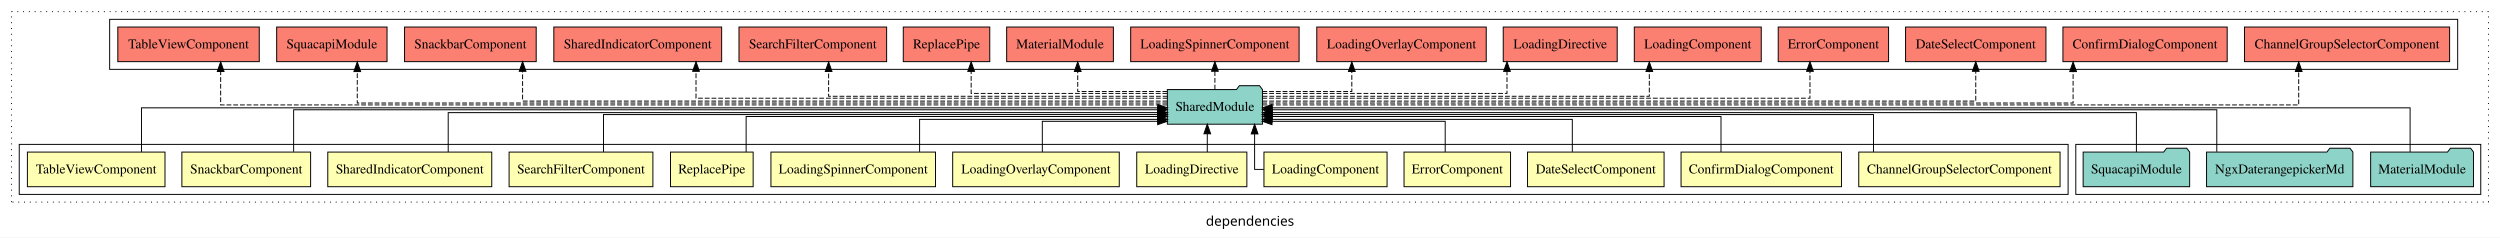
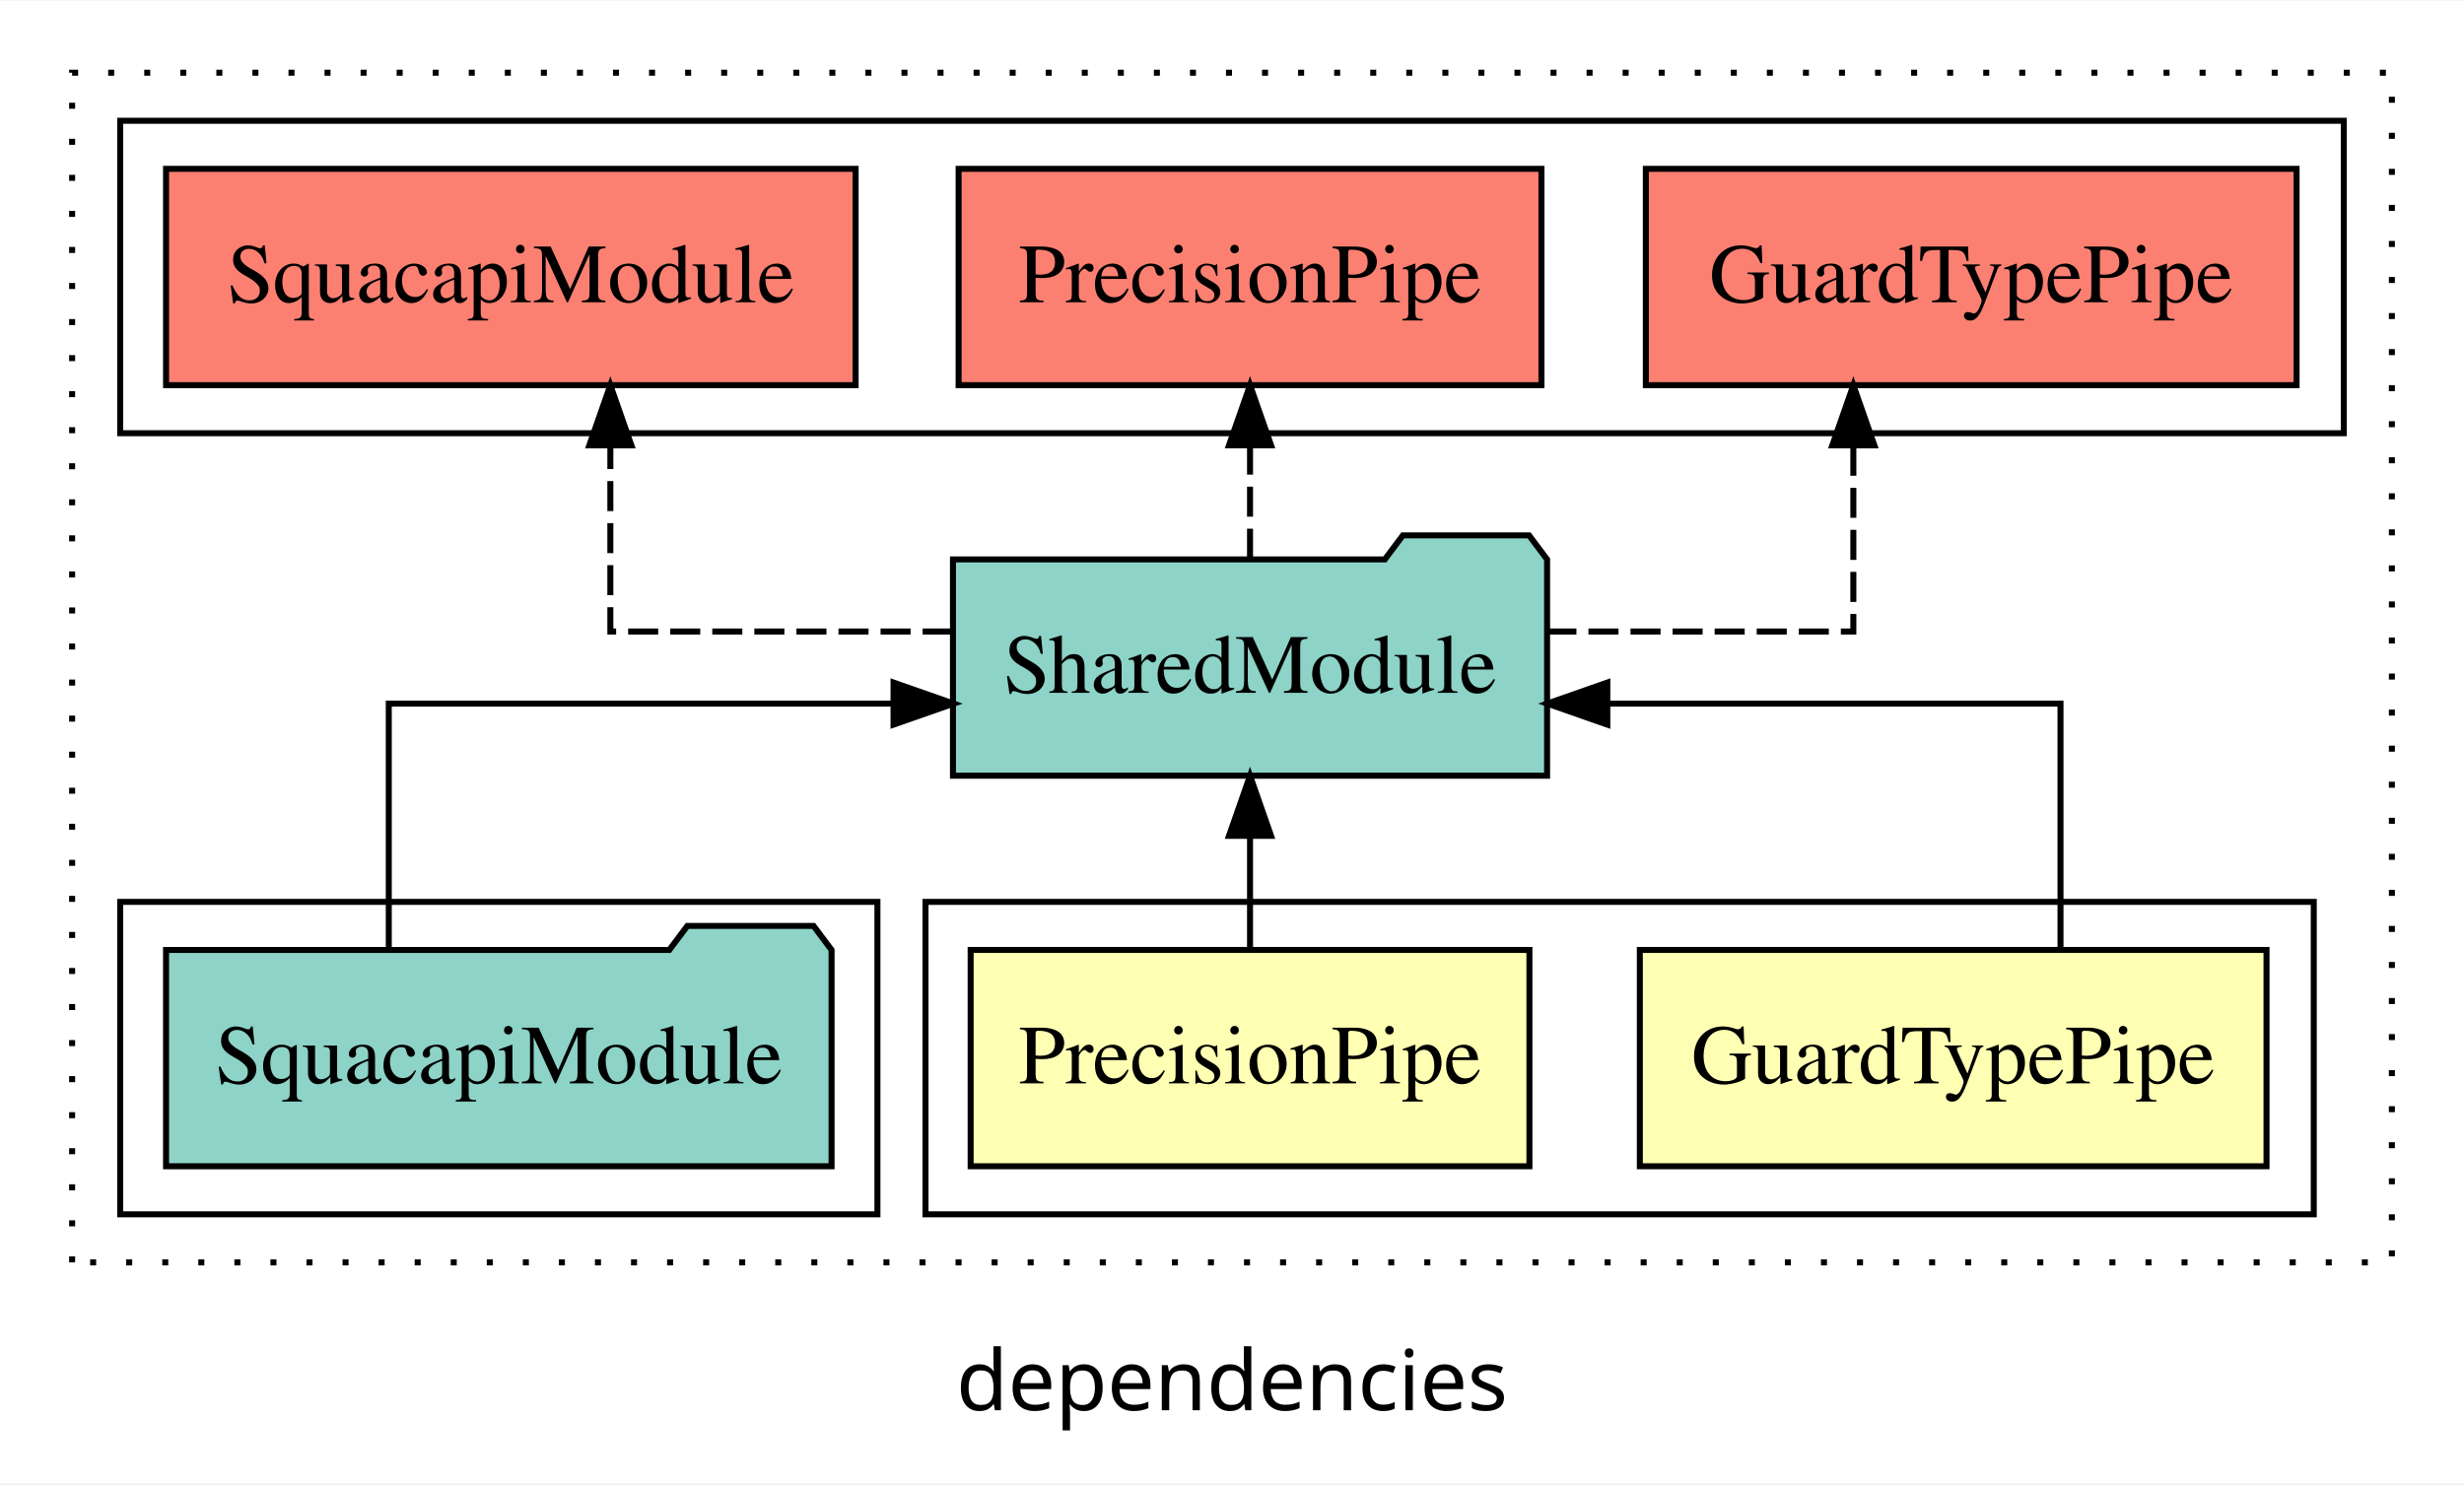
- <svg xmlns="http://www.w3.org/2000/svg" width="2599pt" height="247pt" viewBox="0.00 0.00 2599.00 246.80">
+ <svg xmlns="http://www.w3.org/2000/svg" width="410pt" height="247pt" viewBox="0.00 0.00 410.00 246.80">
  <g id="graph0" class="graph" transform="scale(1 1) rotate(0) translate(4 242.8)">
-     <polygon fill="white" stroke="transparent" points="-4,4 -4,-242.8 2595,-242.8 2595,4 -4,4" />
-     <text text-anchor="middle" x="1295.5" y="-8.2" font-family="sans-serif" font-size="14.00">dependencies</text>
+     <polygon fill="white" stroke="transparent" points="-4,4 -4,-242.8 406,-242.8 406,4 -4,4" />
+     <text text-anchor="middle" x="201" y="-8.2" font-family="sans-serif" font-size="14.00">dependencies</text>
    <g id="clust1" class="cluster">
-       <polygon fill="none" stroke="black" stroke-dasharray="1,5" points="8,-32.8 8,-230.8 2583,-230.8 2583,-32.8 8,-32.8" />
-     </g>
-     <g id="clust16" class="cluster">
-       <polygon fill="none" stroke="black" points="2154,-40.8 2154,-92.8 2575,-92.8 2575,-40.8 2154,-40.8" />
+       <polygon fill="none" stroke="black" stroke-dasharray="1,5" points="8,-32.8 8,-230.8 394,-230.8 394,-32.8 8,-32.8" />
    </g>
    <g id="clust2" class="cluster">
-       <polygon fill="none" stroke="black" points="16,-40.8 16,-92.8 2146,-92.8 2146,-40.8 16,-40.8" />
+       <polygon fill="none" stroke="black" points="150,-40.8 150,-92.8 381,-92.8 381,-40.8 150,-40.8" />
    </g>
-     <g id="clust17" class="cluster">
-       <polygon fill="none" stroke="black" points="110,-170.8 110,-222.8 2551,-222.8 2551,-170.8 110,-170.8" />
+     <g id="clust6" class="cluster">
+       <polygon fill="none" stroke="black" points="16,-170.8 16,-222.8 386,-222.8 386,-170.8 16,-170.8" />
+     </g>
+     <g id="clust5" class="cluster">
+       <polygon fill="none" stroke="black" points="16,-40.8 16,-92.8 142,-92.8 142,-40.8 16,-40.8" />
    </g>
    <g id="node1" class="node">
-       <polygon fill="#ffffb3" stroke="black" points="2137.63,-84.8 1928.37,-84.8 1928.37,-48.8 2137.63,-48.8 2137.63,-84.8" />
-       <text text-anchor="middle" x="2033" y="-62.6" font-family="Times,serif" font-size="14.00">ChannelGroupSelectorComponent</text>
+       <polygon fill="#ffffb3" stroke="black" points="373.14,-84.8 268.86,-84.8 268.86,-48.8 373.14,-48.8 373.14,-84.8" />
+       <text text-anchor="middle" x="321" y="-62.6" font-family="Times,serif" font-size="14.00">GuardTypePipe</text>
    </g>
-     <g id="node14" class="node">
-       <polygon fill="#8dd3c7" stroke="black" points="1308.43,-149.8 1305.43,-153.8 1284.43,-153.8 1281.43,-149.8 1209.57,-149.8 1209.57,-113.8 1308.43,-113.8 1308.43,-149.8" />
-       <text text-anchor="middle" x="1259" y="-127.6" font-family="Times,serif" font-size="14.00">SharedModule</text>
+     <g id="node3" class="node">
+       <polygon fill="#8dd3c7" stroke="black" points="253.43,-149.8 250.43,-153.8 229.43,-153.8 226.43,-149.8 154.57,-149.8 154.57,-113.8 253.43,-113.8 253.43,-149.8" />
+       <text text-anchor="middle" x="204" y="-127.6" font-family="Times,serif" font-size="14.00">SharedModule</text>
    </g>
    <g id="edge1" class="edge">
-       <path fill="none" stroke="black" d="M1943.69,-84.84C1943.69,-101.53 1943.69,-123.8 1943.69,-123.8 1943.69,-123.8 1318.24,-123.8 1318.24,-123.8" />
-       <polygon fill="black" stroke="black" points="1318.24,-120.3 1308.24,-123.8 1318.24,-127.3 1318.24,-120.3" />
+       <path fill="none" stroke="black" d="M338.86,-84.82C338.86,-102.17 338.86,-125.8 338.86,-125.8 338.86,-125.8 263.45,-125.8 263.45,-125.8" />
+       <polygon fill="black" stroke="black" points="263.45,-122.3 253.45,-125.8 263.45,-129.3 263.45,-122.3" />
    </g>
    <g id="node2" class="node">
-       <polygon fill="#ffffb3" stroke="black" points="1910.38,-84.8 1743.62,-84.8 1743.62,-48.8 1910.38,-48.8 1910.38,-84.8" />
-       <text text-anchor="middle" x="1827" y="-62.6" font-family="Times,serif" font-size="14.00">ConfirmDialogComponent</text>
+       <polygon fill="#ffffb3" stroke="black" points="250.49,-84.8 157.51,-84.8 157.51,-48.8 250.49,-48.8 250.49,-84.8" />
+       <text text-anchor="middle" x="204" y="-62.6" font-family="Times,serif" font-size="14.00">PrecisionPipe</text>
    </g>
    <g id="edge2" class="edge">
-       <path fill="none" stroke="black" d="M1785.15,-84.81C1785.15,-100.85 1785.15,-121.8 1785.15,-121.8 1785.15,-121.8 1318.5,-121.8 1318.5,-121.8" />
-       <polygon fill="black" stroke="black" points="1318.5,-118.3 1308.5,-121.8 1318.5,-125.3 1318.5,-118.3" />
+       <path fill="none" stroke="black" d="M204,-84.91C204,-84.91 204,-103.79 204,-103.79" />
+       <polygon fill="black" stroke="black" points="200.5,-103.79 204,-113.79 207.5,-103.79 200.5,-103.79" />
    </g>
-     <g id="node3" class="node">
-       <polygon fill="#ffffb3" stroke="black" points="1725.97,-84.8 1584.03,-84.8 1584.03,-48.8 1725.97,-48.8 1725.97,-84.8" />
-       <text text-anchor="middle" x="1655" y="-62.6" font-family="Times,serif" font-size="14.00">DateSelectComponent</text>
+     <g id="node5" class="node">
+       <polygon fill="#fb8072" stroke="black" points="378.14,-214.8 269.86,-214.8 269.86,-178.8 378.14,-178.8 378.14,-214.8" />
+       <text text-anchor="middle" x="324" y="-192.6" font-family="Times,serif" font-size="14.00">GuardTypePipe </text>
+     </g>
+     <g id="edge4" class="edge">
+       <path fill="none" stroke="black" stroke-dasharray="5,2" d="M253.31,-137.8C278.7,-137.8 304.39,-137.8 304.39,-137.8 304.39,-137.8 304.39,-168.78 304.39,-168.78" />
+       <polygon fill="black" stroke="black" points="300.89,-168.78 304.39,-178.78 307.89,-168.78 300.89,-168.78" />
+     </g>
+     <g id="node6" class="node">
+       <polygon fill="#fb8072" stroke="black" points="252.49,-214.8 155.51,-214.8 155.51,-178.8 252.49,-178.8 252.49,-214.8" />
+       <text text-anchor="middle" x="204" y="-192.6" font-family="Times,serif" font-size="14.00">PrecisionPipe </text>
+     </g>
+     <g id="edge5" class="edge">
+       <path fill="none" stroke="black" stroke-dasharray="5,2" d="M204,-149.91C204,-149.91 204,-168.79 204,-168.79" />
+       <polygon fill="black" stroke="black" points="200.5,-168.79 204,-178.79 207.5,-168.79 200.5,-168.79" />
+     </g>
+     <g id="node7" class="node">
+       <polygon fill="#fb8072" stroke="black" points="138.37,-214.8 23.63,-214.8 23.63,-178.8 138.37,-178.8 138.37,-214.8" />
+       <text text-anchor="middle" x="81" y="-192.6" font-family="Times,serif" font-size="14.00">SquacapiModule </text>
+     </g>
+     <g id="edge6" class="edge">
+       <path fill="none" stroke="black" stroke-dasharray="5,2" d="M154.52,-137.8C126.72,-137.8 97.56,-137.8 97.56,-137.8 97.56,-137.8 97.56,-168.78 97.56,-168.78" />
+       <polygon fill="black" stroke="black" points="94.06,-168.78 97.56,-178.78 101.06,-168.78 94.06,-168.78" />
+     </g>
+     <g id="node4" class="node">
+       <polygon fill="#8dd3c7" stroke="black" points="134.37,-84.8 131.37,-88.8 110.37,-88.8 107.37,-84.8 23.63,-84.8 23.63,-48.8 134.37,-48.8 134.37,-84.8" />
+       <text text-anchor="middle" x="79" y="-62.6" font-family="Times,serif" font-size="14.00">SquacapiModule</text>
    </g>
    <g id="edge3" class="edge">
-       <path fill="none" stroke="black" d="M1630.57,-84.99C1630.57,-99.98 1630.57,-118.8 1630.57,-118.8 1630.57,-118.8 1318.34,-118.8 1318.34,-118.8" />
-       <polygon fill="black" stroke="black" points="1318.34,-115.3 1308.34,-118.8 1318.34,-122.3 1318.34,-115.3" />
-     </g>
-     <g id="node4" class="node">
-       <polygon fill="#ffffb3" stroke="black" points="1566.37,-84.8 1455.63,-84.8 1455.63,-48.8 1566.37,-48.8 1566.37,-84.8" />
-       <text text-anchor="middle" x="1511" y="-62.6" font-family="Times,serif" font-size="14.00">ErrorComponent</text>
-     </g>
-     <g id="edge4" class="edge">
-       <path fill="none" stroke="black" d="M1498.43,-84.85C1498.43,-99.17 1498.43,-116.8 1498.43,-116.8 1498.43,-116.8 1318.32,-116.8 1318.32,-116.8" />
-       <polygon fill="black" stroke="black" points="1318.32,-113.3 1308.32,-116.8 1318.32,-120.3 1318.32,-113.3" />
-     </g>
-     <g id="node5" class="node">
-       <polygon fill="#ffffb3" stroke="black" points="1437.99,-84.8 1310.01,-84.8 1310.01,-48.8 1437.99,-48.8 1437.99,-84.8" />
-       <text text-anchor="middle" x="1374" y="-62.6" font-family="Times,serif" font-size="14.00">LoadingComponent</text>
-     </g>
-     <g id="edge5" class="edge">
-       <path fill="none" stroke="black" d="M1309.93,-66.8C1304.08,-66.8 1300.29,-66.8 1300.29,-66.8 1300.29,-66.8 1300.29,-103.69 1300.29,-103.69" />
-       <polygon fill="black" stroke="black" points="1296.79,-103.69 1300.29,-113.69 1303.79,-103.69 1296.79,-103.69" />
-     </g>
-     <g id="node6" class="node">
-       <polygon fill="#ffffb3" stroke="black" points="1292.24,-84.8 1177.76,-84.8 1177.76,-48.8 1292.24,-48.8 1292.24,-84.8" />
-       <text text-anchor="middle" x="1235" y="-62.6" font-family="Times,serif" font-size="14.00">LoadingDirective</text>
-     </g>
-     <g id="edge6" class="edge">
-       <path fill="none" stroke="black" d="M1251.08,-84.91C1251.08,-84.91 1251.08,-103.79 1251.08,-103.79" />
-       <polygon fill="black" stroke="black" points="1247.58,-103.79 1251.08,-113.79 1254.58,-103.79 1247.58,-103.79" />
-     </g>
-     <g id="node7" class="node">
-       <polygon fill="#ffffb3" stroke="black" points="1159.58,-84.8 986.42,-84.8 986.42,-48.8 1159.58,-48.8 1159.58,-84.8" />
-       <text text-anchor="middle" x="1073" y="-62.6" font-family="Times,serif" font-size="14.00">LoadingOverlayComponent</text>
-     </g>
-     <g id="edge7" class="edge">
-       <path fill="none" stroke="black" d="M1079.59,-84.85C1079.59,-99.17 1079.59,-116.8 1079.59,-116.8 1079.59,-116.8 1199.5,-116.8 1199.5,-116.8" />
-       <polygon fill="black" stroke="black" points="1199.5,-120.3 1209.5,-116.8 1199.5,-113.3 1199.5,-120.3" />
-     </g>
-     <g id="node8" class="node">
-       <polygon fill="#ffffb3" stroke="black" points="968.54,-84.8 797.46,-84.8 797.46,-48.8 968.54,-48.8 968.54,-84.8" />
-       <text text-anchor="middle" x="883" y="-62.6" font-family="Times,serif" font-size="14.00">LoadingSpinnerComponent</text>
-     </g>
-     <g id="edge8" class="edge">
-       <path fill="none" stroke="black" d="M952.02,-84.99C952.02,-99.98 952.02,-118.8 952.02,-118.8 952.02,-118.8 1199.68,-118.8 1199.68,-118.8" />
-       <polygon fill="black" stroke="black" points="1199.68,-122.3 1209.68,-118.8 1199.68,-115.3 1199.68,-122.3" />
-     </g>
-     <g id="node9" class="node">
-       <polygon fill="#ffffb3" stroke="black" points="778.97,-84.8 693.03,-84.8 693.03,-48.8 778.97,-48.8 778.97,-84.8" />
-       <text text-anchor="middle" x="736" y="-62.6" font-family="Times,serif" font-size="14.00">ReplacePipe</text>
-     </g>
-     <g id="edge9" class="edge">
-       <path fill="none" stroke="black" d="M771.68,-84.81C771.68,-100.85 771.68,-121.8 771.68,-121.8 771.68,-121.8 1199.59,-121.8 1199.59,-121.8" />
-       <polygon fill="black" stroke="black" points="1199.59,-125.3 1209.59,-121.8 1199.59,-118.3 1199.59,-125.3" />
-     </g>
-     <g id="node10" class="node">
-       <polygon fill="#ffffb3" stroke="black" points="674.75,-84.8 525.25,-84.8 525.25,-48.8 674.75,-48.8 674.75,-84.8" />
-       <text text-anchor="middle" x="600" y="-62.6" font-family="Times,serif" font-size="14.00">SearchFilterComponent</text>
-     </g>
-     <g id="edge10" class="edge">
-       <path fill="none" stroke="black" d="M623.38,-84.84C623.38,-101.53 623.38,-123.8 623.38,-123.8 623.38,-123.8 1199.65,-123.8 1199.65,-123.8" />
-       <polygon fill="black" stroke="black" points="1199.65,-127.3 1209.65,-123.8 1199.65,-120.3 1199.65,-127.3" />
-     </g>
-     <g id="node11" class="node">
-       <polygon fill="#ffffb3" stroke="black" points="507.24,-84.8 336.76,-84.8 336.76,-48.8 507.24,-48.8 507.24,-84.8" />
-       <text text-anchor="middle" x="422" y="-62.6" font-family="Times,serif" font-size="14.00">SharedIndicatorComponent</text>
-     </g>
-     <g id="edge11" class="edge">
-       <path fill="none" stroke="black" d="M461.95,-84.82C461.95,-102.17 461.95,-125.8 461.95,-125.8 461.95,-125.8 1199.74,-125.8 1199.74,-125.8" />
-       <polygon fill="black" stroke="black" points="1199.74,-129.3 1209.74,-125.8 1199.74,-122.3 1199.74,-129.3" />
-     </g>
-     <g id="node12" class="node">
-       <polygon fill="#ffffb3" stroke="black" points="318.92,-84.8 185.08,-84.8 185.08,-48.8 318.92,-48.8 318.92,-84.8" />
-       <text text-anchor="middle" x="252" y="-62.6" font-family="Times,serif" font-size="14.00">SnackbarComponent</text>
-     </g>
-     <g id="edge12" class="edge">
-       <path fill="none" stroke="black" d="M301.26,-85.07C301.26,-103.36 301.26,-128.8 301.26,-128.8 301.26,-128.8 1199.52,-128.8 1199.52,-128.8" />
-       <polygon fill="black" stroke="black" points="1199.52,-132.3 1209.52,-128.8 1199.52,-125.3 1199.52,-132.3" />
-     </g>
-     <g id="node13" class="node">
-       <polygon fill="#ffffb3" stroke="black" points="167.53,-84.8 24.47,-84.8 24.47,-48.8 167.53,-48.8 167.53,-84.8" />
-       <text text-anchor="middle" x="96" y="-62.6" font-family="Times,serif" font-size="14.00">TableViewComponent</text>
-     </g>
-     <g id="edge13" class="edge">
-       <path fill="none" stroke="black" d="M143.12,-84.97C143.12,-103.89 143.12,-130.8 143.12,-130.8 143.12,-130.8 1199.61,-130.8 1199.61,-130.8" />
-       <polygon fill="black" stroke="black" points="1199.61,-134.3 1209.61,-130.8 1199.61,-127.3 1199.61,-134.3" />
-     </g>
-     <g id="node18" class="node">
-       <polygon fill="#fb8072" stroke="black" points="2542.63,-214.8 2329.37,-214.8 2329.37,-178.8 2542.63,-178.8 2542.63,-214.8" />
-       <text text-anchor="middle" x="2436" y="-192.6" font-family="Times,serif" font-size="14.00">ChannelGroupSelectorComponent </text>
-     </g>
-     <g id="edge17" class="edge">
-       <path fill="none" stroke="black" stroke-dasharray="5,2" d="M1308.5,-133.8C1525.96,-133.8 2385.73,-133.8 2385.73,-133.8 2385.73,-133.8 2385.73,-168.58 2385.73,-168.58" />
-       <polygon fill="black" stroke="black" points="2382.23,-168.58 2385.73,-178.58 2389.23,-168.58 2382.23,-168.58" />
-     </g>
-     <g id="node19" class="node">
-       <polygon fill="#fb8072" stroke="black" points="2311.38,-214.8 2140.62,-214.8 2140.62,-178.8 2311.38,-178.8 2311.38,-214.8" />
-       <text text-anchor="middle" x="2226" y="-192.6" font-family="Times,serif" font-size="14.00">ConfirmDialogComponent </text>
-     </g>
-     <g id="edge18" class="edge">
-       <path fill="none" stroke="black" stroke-dasharray="5,2" d="M1308.24,-135.8C1495.28,-135.8 2151.19,-135.8 2151.19,-135.8 2151.19,-135.8 2151.19,-168.5 2151.19,-168.5" />
-       <polygon fill="black" stroke="black" points="2147.69,-168.5 2151.19,-178.5 2154.69,-168.5 2147.69,-168.5" />
-     </g>
-     <g id="node20" class="node">
-       <polygon fill="#fb8072" stroke="black" points="2122.97,-214.8 1977.03,-214.8 1977.03,-178.8 2122.97,-178.8 2122.97,-214.8" />
-       <text text-anchor="middle" x="2050" y="-192.6" font-family="Times,serif" font-size="14.00">DateSelectComponent </text>
-     </g>
-     <g id="edge19" class="edge">
-       <path fill="none" stroke="black" stroke-dasharray="5,2" d="M1308.48,-137.8C1481.65,-137.8 2050,-137.8 2050,-137.8 2050,-137.8 2050,-168.78 2050,-168.78" />
-       <polygon fill="black" stroke="black" points="2046.5,-168.78 2050,-178.78 2053.5,-168.78 2046.5,-168.78" />
-     </g>
-     <g id="node21" class="node">
-       <polygon fill="#fb8072" stroke="black" points="1959.37,-214.8 1844.63,-214.8 1844.63,-178.8 1959.37,-178.8 1959.37,-214.8" />
-       <text text-anchor="middle" x="1902" y="-192.6" font-family="Times,serif" font-size="14.00">ErrorComponent </text>
-     </g>
-     <g id="edge20" class="edge">
-       <path fill="none" stroke="black" stroke-dasharray="5,2" d="M1308.32,-140.8C1454.88,-140.8 1877.63,-140.8 1877.63,-140.8 1877.63,-140.8 1877.63,-168.77 1877.63,-168.77" />
-       <polygon fill="black" stroke="black" points="1874.13,-168.77 1877.63,-178.77 1881.13,-168.77 1874.13,-168.77" />
-     </g>
-     <g id="node22" class="node">
-       <polygon fill="#fb8072" stroke="black" points="1826.99,-214.8 1695.01,-214.8 1695.01,-178.8 1826.99,-178.8 1826.99,-214.8" />
-       <text text-anchor="middle" x="1761" y="-192.6" font-family="Times,serif" font-size="14.00">LoadingComponent </text>
-     </g>
-     <g id="edge21" class="edge">
-       <path fill="none" stroke="black" stroke-dasharray="5,2" d="M1308.62,-142.8C1425.94,-142.8 1710.62,-142.8 1710.62,-142.8 1710.62,-142.8 1710.62,-168.52 1710.62,-168.52" />
-       <polygon fill="black" stroke="black" points="1707.12,-168.52 1710.62,-178.52 1714.12,-168.52 1707.12,-168.52" />
-     </g>
-     <g id="node23" class="node">
-       <polygon fill="#fb8072" stroke="black" points="1677.24,-214.8 1558.76,-214.8 1558.76,-178.8 1677.24,-178.8 1677.24,-214.8" />
-       <text text-anchor="middle" x="1618" y="-192.6" font-family="Times,serif" font-size="14.00">LoadingDirective </text>
-     </g>
-     <g id="edge22" class="edge">
-       <path fill="none" stroke="black" stroke-dasharray="5,2" d="M1308.46,-145.8C1394.51,-145.8 1562.66,-145.8 1562.66,-145.8 1562.66,-145.8 1562.66,-168.68 1562.66,-168.68" />
-       <polygon fill="black" stroke="black" points="1559.16,-168.68 1562.66,-178.68 1566.16,-168.68 1559.16,-168.68" />
-     </g>
-     <g id="node24" class="node">
-       <polygon fill="#fb8072" stroke="black" points="1541.08,-214.8 1364.92,-214.8 1364.92,-178.8 1541.08,-178.8 1541.08,-214.8" />
-       <text text-anchor="middle" x="1453" y="-192.6" font-family="Times,serif" font-size="14.00">LoadingOverlayComponent </text>
-     </g>
-     <g id="edge23" class="edge">
-       <path fill="none" stroke="black" stroke-dasharray="5,2" d="M1308.39,-147.8C1349.5,-147.8 1401.35,-147.8 1401.35,-147.8 1401.35,-147.8 1401.35,-168.55 1401.35,-168.55" />
-       <polygon fill="black" stroke="black" points="1397.85,-168.55 1401.35,-178.55 1404.85,-168.55 1397.85,-168.55" />
-     </g>
-     <g id="node25" class="node">
-       <polygon fill="#fb8072" stroke="black" points="1346.54,-214.8 1171.46,-214.8 1171.46,-178.8 1346.54,-178.8 1346.54,-214.8" />
-       <text text-anchor="middle" x="1259" y="-192.6" font-family="Times,serif" font-size="14.00">LoadingSpinnerComponent </text>
-     </g>
-     <g id="edge24" class="edge">
-       <path fill="none" stroke="black" stroke-dasharray="5,2" d="M1259,-149.91C1259,-149.91 1259,-168.79 1259,-168.79" />
-       <polygon fill="black" stroke="black" points="1255.5,-168.79 1259,-178.79 1262.5,-168.79 1255.5,-168.79" />
-     </g>
-     <g id="node26" class="node">
-       <polygon fill="#fb8072" stroke="black" points="1153.47,-214.8 1042.53,-214.8 1042.53,-178.8 1153.47,-178.8 1153.47,-214.8" />
-       <text text-anchor="middle" x="1098" y="-192.6" font-family="Times,serif" font-size="14.00">MaterialModule </text>
-     </g>
-     <g id="edge25" class="edge">
-       <path fill="none" stroke="black" stroke-dasharray="5,2" d="M1209.53,-147.8C1168.35,-147.8 1116.41,-147.8 1116.41,-147.8 1116.41,-147.8 1116.41,-168.55 1116.41,-168.55" />
-       <polygon fill="black" stroke="black" points="1112.91,-168.55 1116.41,-178.55 1119.91,-168.55 1112.91,-168.55" />
-     </g>
-     <g id="node27" class="node">
-       <polygon fill="#fb8072" stroke="black" points="1024.97,-214.8 935.03,-214.8 935.03,-178.8 1024.97,-178.8 1024.97,-214.8" />
-       <text text-anchor="middle" x="980" y="-192.6" font-family="Times,serif" font-size="14.00">ReplacePipe </text>
-     </g>
-     <g id="edge26" class="edge">
-       <path fill="none" stroke="black" stroke-dasharray="5,2" d="M1209.54,-145.8C1135.8,-145.8 1005.6,-145.8 1005.6,-145.8 1005.6,-145.8 1005.6,-168.68 1005.6,-168.68" />
-       <polygon fill="black" stroke="black" points="1002.1,-168.68 1005.6,-178.68 1009.1,-168.68 1002.1,-168.68" />
-     </g>
-     <g id="node28" class="node">
-       <polygon fill="#fb8072" stroke="black" points="917.75,-214.8 764.25,-214.8 764.25,-178.8 917.75,-178.8 917.75,-214.8" />
-       <text text-anchor="middle" x="841" y="-192.6" font-family="Times,serif" font-size="14.00">SearchFilterComponent </text>
-     </g>
-     <g id="edge27" class="edge">
-       <path fill="none" stroke="black" stroke-dasharray="5,2" d="M1209.76,-142.8C1102.53,-142.8 857.43,-142.8 857.43,-142.8 857.43,-142.8 857.43,-168.52 857.43,-168.52" />
-       <polygon fill="black" stroke="black" points="853.93,-168.52 857.43,-178.52 860.93,-168.52 853.93,-168.52" />
-     </g>
-     <g id="node29" class="node">
-       <polygon fill="#fb8072" stroke="black" points="746.24,-214.8 571.76,-214.8 571.76,-178.8 746.24,-178.8 746.24,-214.8" />
-       <text text-anchor="middle" x="659" y="-192.6" font-family="Times,serif" font-size="14.00">SharedIndicatorComponent </text>
-     </g>
-     <g id="edge28" class="edge">
-       <path fill="none" stroke="black" stroke-dasharray="5,2" d="M1209.7,-140.8C1076.53,-140.8 719.57,-140.8 719.57,-140.8 719.57,-140.8 719.57,-168.77 719.57,-168.77" />
-       <polygon fill="black" stroke="black" points="716.07,-168.77 719.57,-178.77 723.07,-168.77 716.07,-168.77" />
-     </g>
-     <g id="node30" class="node">
-       <polygon fill="#fb8072" stroke="black" points="553.42,-214.8 416.58,-214.8 416.58,-178.8 553.42,-178.8 553.42,-214.8" />
-       <text text-anchor="middle" x="485" y="-192.6" font-family="Times,serif" font-size="14.00">SnackbarComponent </text>
-     </g>
-     <g id="edge29" class="edge">
-       <path fill="none" stroke="black" stroke-dasharray="5,2" d="M1209.53,-137.8C1046.93,-137.8 539.29,-137.8 539.29,-137.8 539.29,-137.8 539.29,-168.78 539.29,-168.78" />
-       <polygon fill="black" stroke="black" points="535.79,-168.78 539.29,-178.78 542.79,-168.78 535.79,-168.78" />
-     </g>
-     <g id="node31" class="node">
-       <polygon fill="#fb8072" stroke="black" points="398.37,-214.8 283.63,-214.8 283.63,-178.8 398.37,-178.8 398.37,-214.8" />
-       <text text-anchor="middle" x="341" y="-192.6" font-family="Times,serif" font-size="14.00">SquacapiModule </text>
-     </g>
-     <g id="edge30" class="edge">
-       <path fill="none" stroke="black" stroke-dasharray="5,2" d="M1209.47,-135.8C1022.14,-135.8 367.41,-135.8 367.41,-135.8 367.41,-135.8 367.41,-168.5 367.41,-168.5" />
-       <polygon fill="black" stroke="black" points="363.91,-168.5 367.41,-178.5 370.91,-168.5 363.91,-168.5" />
-     </g>
-     <g id="node32" class="node">
-       <polygon fill="#fb8072" stroke="black" points="265.52,-214.8 118.48,-214.8 118.48,-178.8 265.52,-178.8 265.52,-214.8" />
-       <text text-anchor="middle" x="192" y="-192.6" font-family="Times,serif" font-size="14.00">TableViewComponent </text>
-     </g>
-     <g id="edge31" class="edge">
-       <path fill="none" stroke="black" stroke-dasharray="5,2" d="M1209.5,-133.8C1003.56,-133.8 225.4,-133.8 225.4,-133.8 225.4,-133.8 225.4,-168.58 225.4,-168.58" />
-       <polygon fill="black" stroke="black" points="221.9,-168.58 225.4,-178.58 228.9,-168.58 221.9,-168.58" />
-     </g>
-     <g id="node15" class="node">
-       <polygon fill="#8dd3c7" stroke="black" points="2567.47,-84.8 2564.47,-88.8 2543.47,-88.8 2540.47,-84.8 2460.53,-84.8 2460.53,-48.8 2567.47,-48.8 2567.47,-84.8" />
-       <text text-anchor="middle" x="2514" y="-62.6" font-family="Times,serif" font-size="14.00">MaterialModule</text>
-     </g>
-     <g id="edge14" class="edge">
-       <path fill="none" stroke="black" d="M2501.54,-84.97C2501.54,-103.89 2501.54,-130.8 2501.54,-130.8 2501.54,-130.8 1318.48,-130.8 1318.48,-130.8" />
-       <polygon fill="black" stroke="black" points="1318.48,-127.3 1308.48,-130.8 1318.48,-134.3 1318.48,-127.3" />
-     </g>
-     <g id="node16" class="node">
-       <polygon fill="#8dd3c7" stroke="black" points="2442.06,-84.8 2439.06,-88.8 2418.06,-88.8 2415.06,-84.8 2289.94,-84.8 2289.94,-48.8 2442.06,-48.8 2442.06,-84.8" />
-       <text text-anchor="middle" x="2366" y="-62.6" font-family="Times,serif" font-size="14.00">NgxDaterangepickerMd</text>
-     </g>
-     <g id="edge15" class="edge">
-       <path fill="none" stroke="black" d="M2300.58,-85.07C2300.58,-103.36 2300.58,-128.8 2300.58,-128.8 2300.58,-128.8 1318.54,-128.8 1318.54,-128.8" />
-       <polygon fill="black" stroke="black" points="1318.54,-125.3 1308.54,-128.8 1318.54,-132.3 1318.54,-125.3" />
-     </g>
-     <g id="node17" class="node">
-       <polygon fill="#8dd3c7" stroke="black" points="2272.37,-84.8 2269.37,-88.8 2248.37,-88.8 2245.37,-84.8 2161.63,-84.8 2161.63,-48.8 2272.37,-48.8 2272.37,-84.8" />
-       <text text-anchor="middle" x="2217" y="-62.6" font-family="Times,serif" font-size="14.00">SquacapiModule</text>
-     </g>
-     <g id="edge16" class="edge">
-       <path fill="none" stroke="black" d="M2217,-84.82C2217,-102.17 2217,-125.8 2217,-125.8 2217,-125.8 1318.49,-125.8 1318.49,-125.8" />
-       <polygon fill="black" stroke="black" points="1318.49,-122.3 1308.49,-125.8 1318.49,-129.3 1318.49,-122.3" />
+       <path fill="none" stroke="black" d="M60.69,-84.82C60.69,-102.17 60.69,-125.8 60.69,-125.8 60.69,-125.8 144.68,-125.8 144.68,-125.8" />
+       <polygon fill="black" stroke="black" points="144.68,-129.3 154.68,-125.8 144.68,-122.3 144.68,-129.3" />
    </g>
  </g>
</svg>
